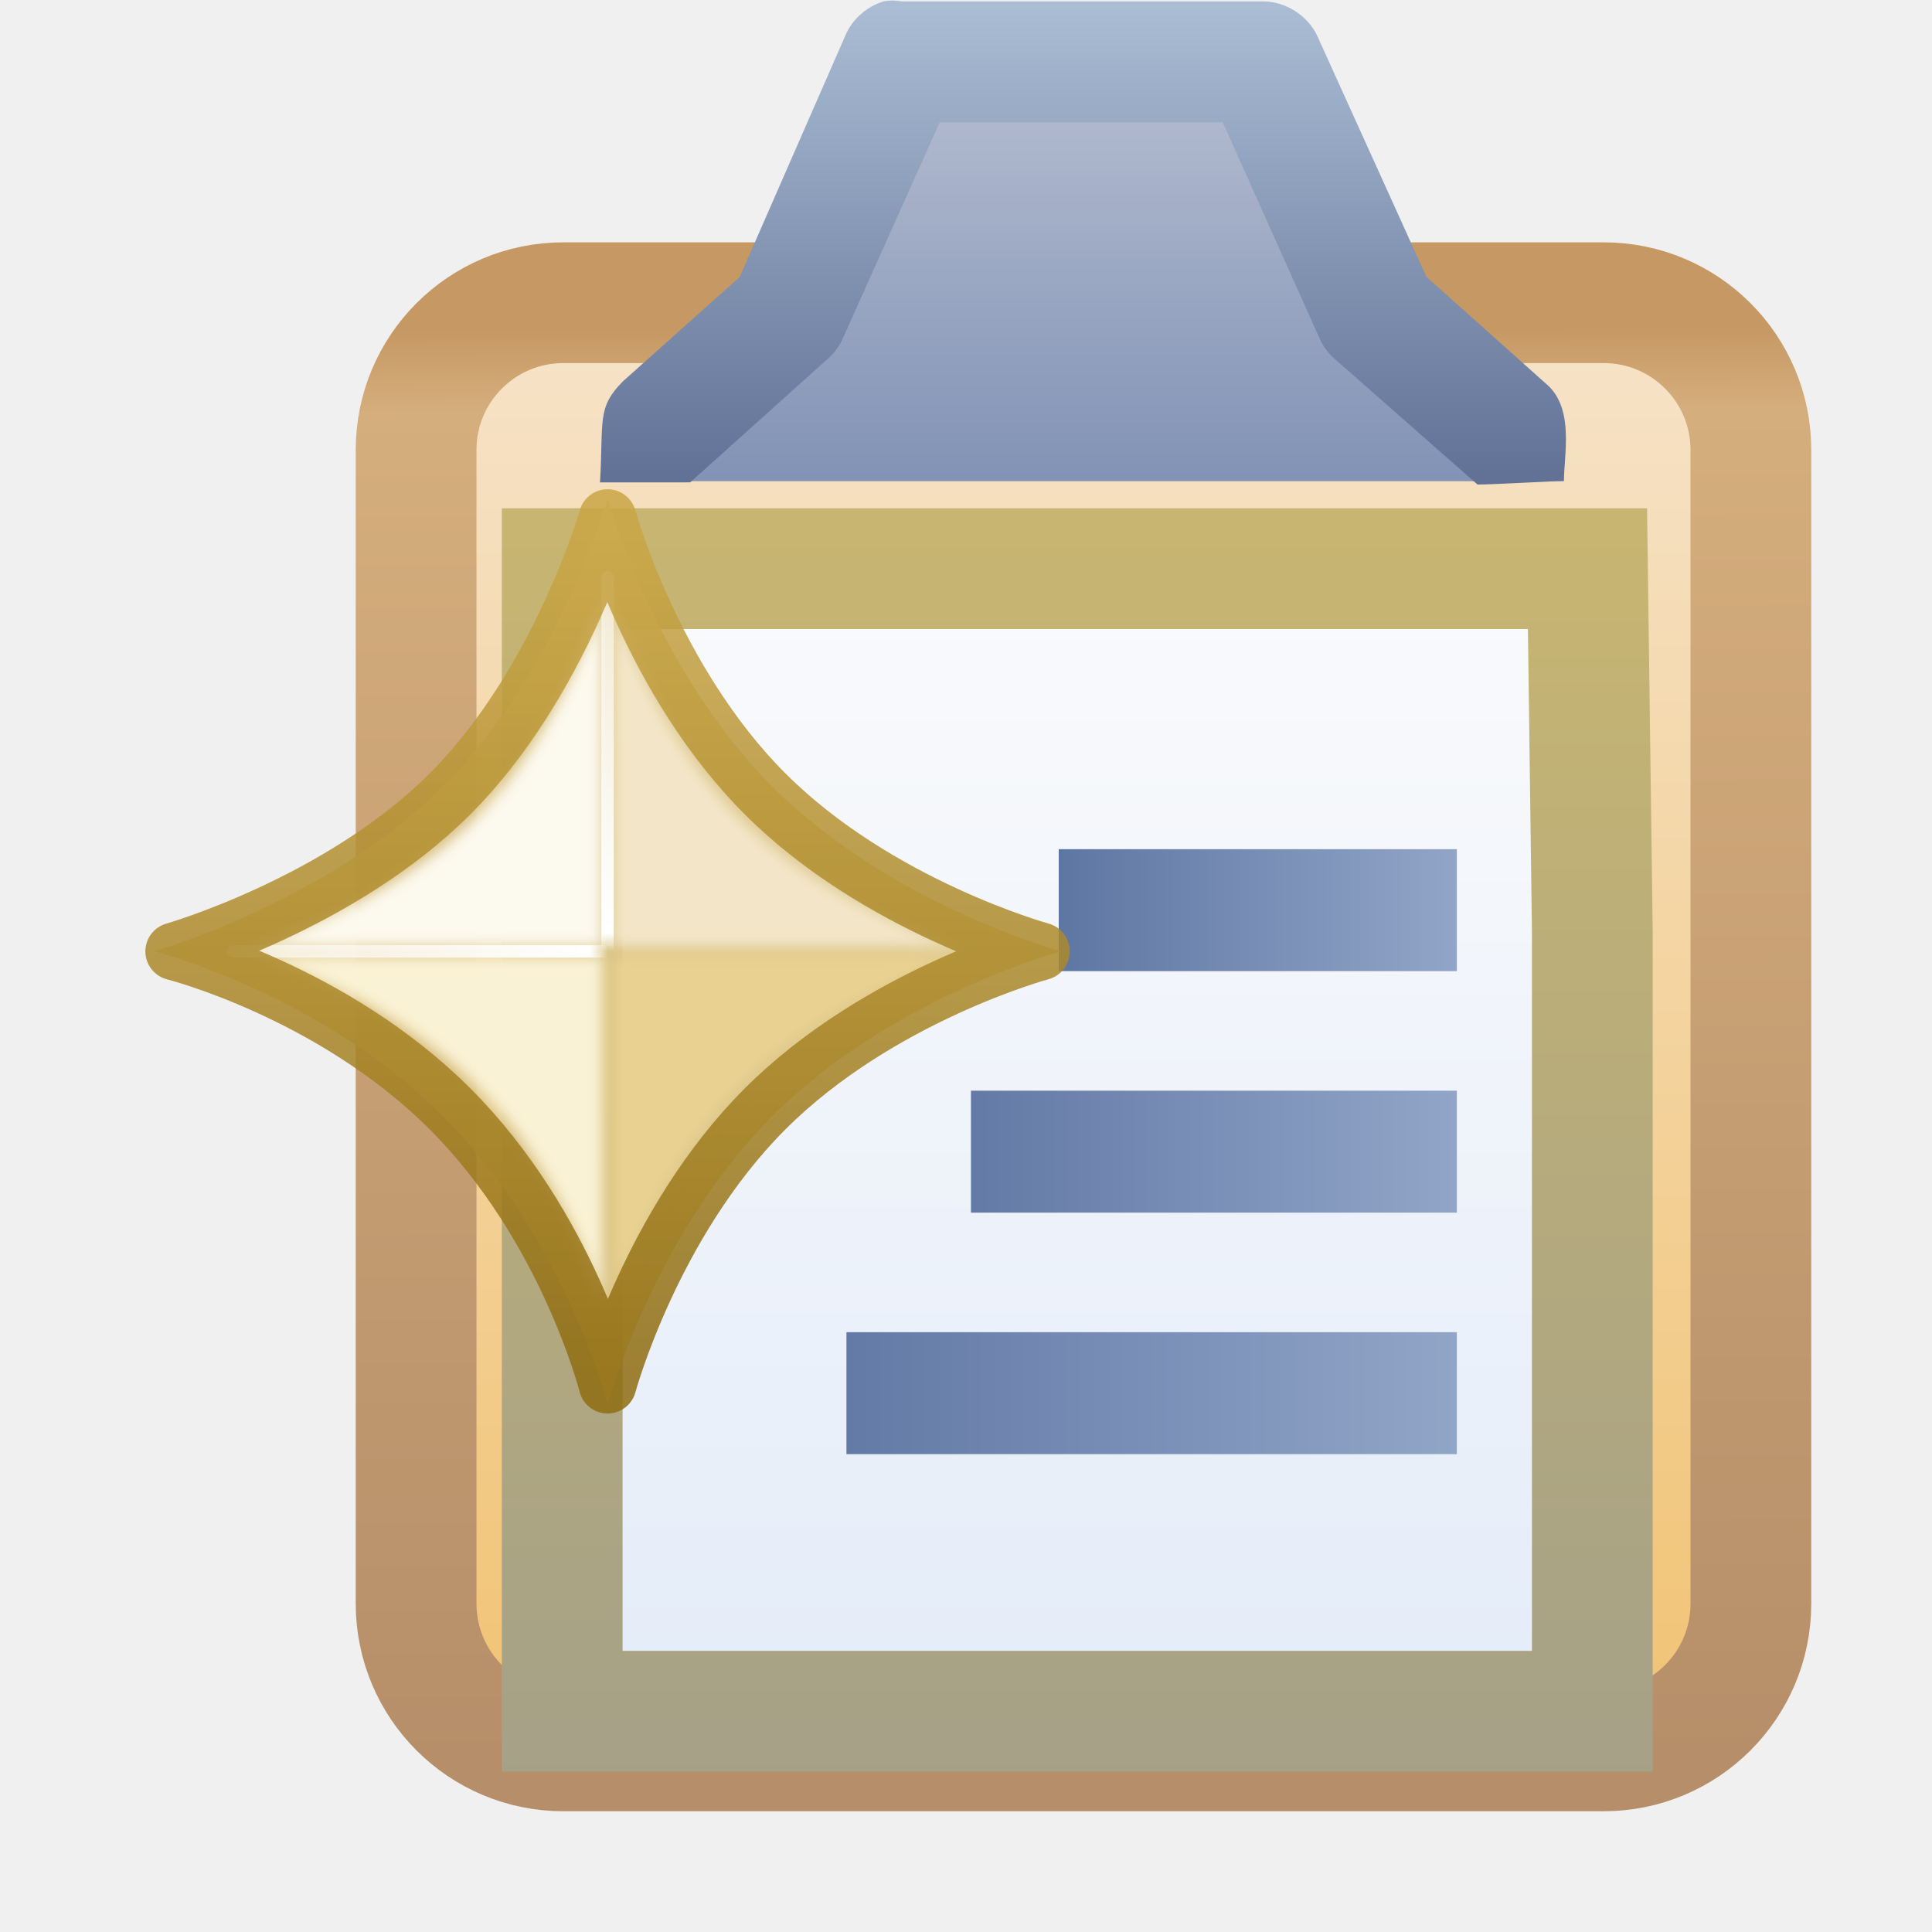
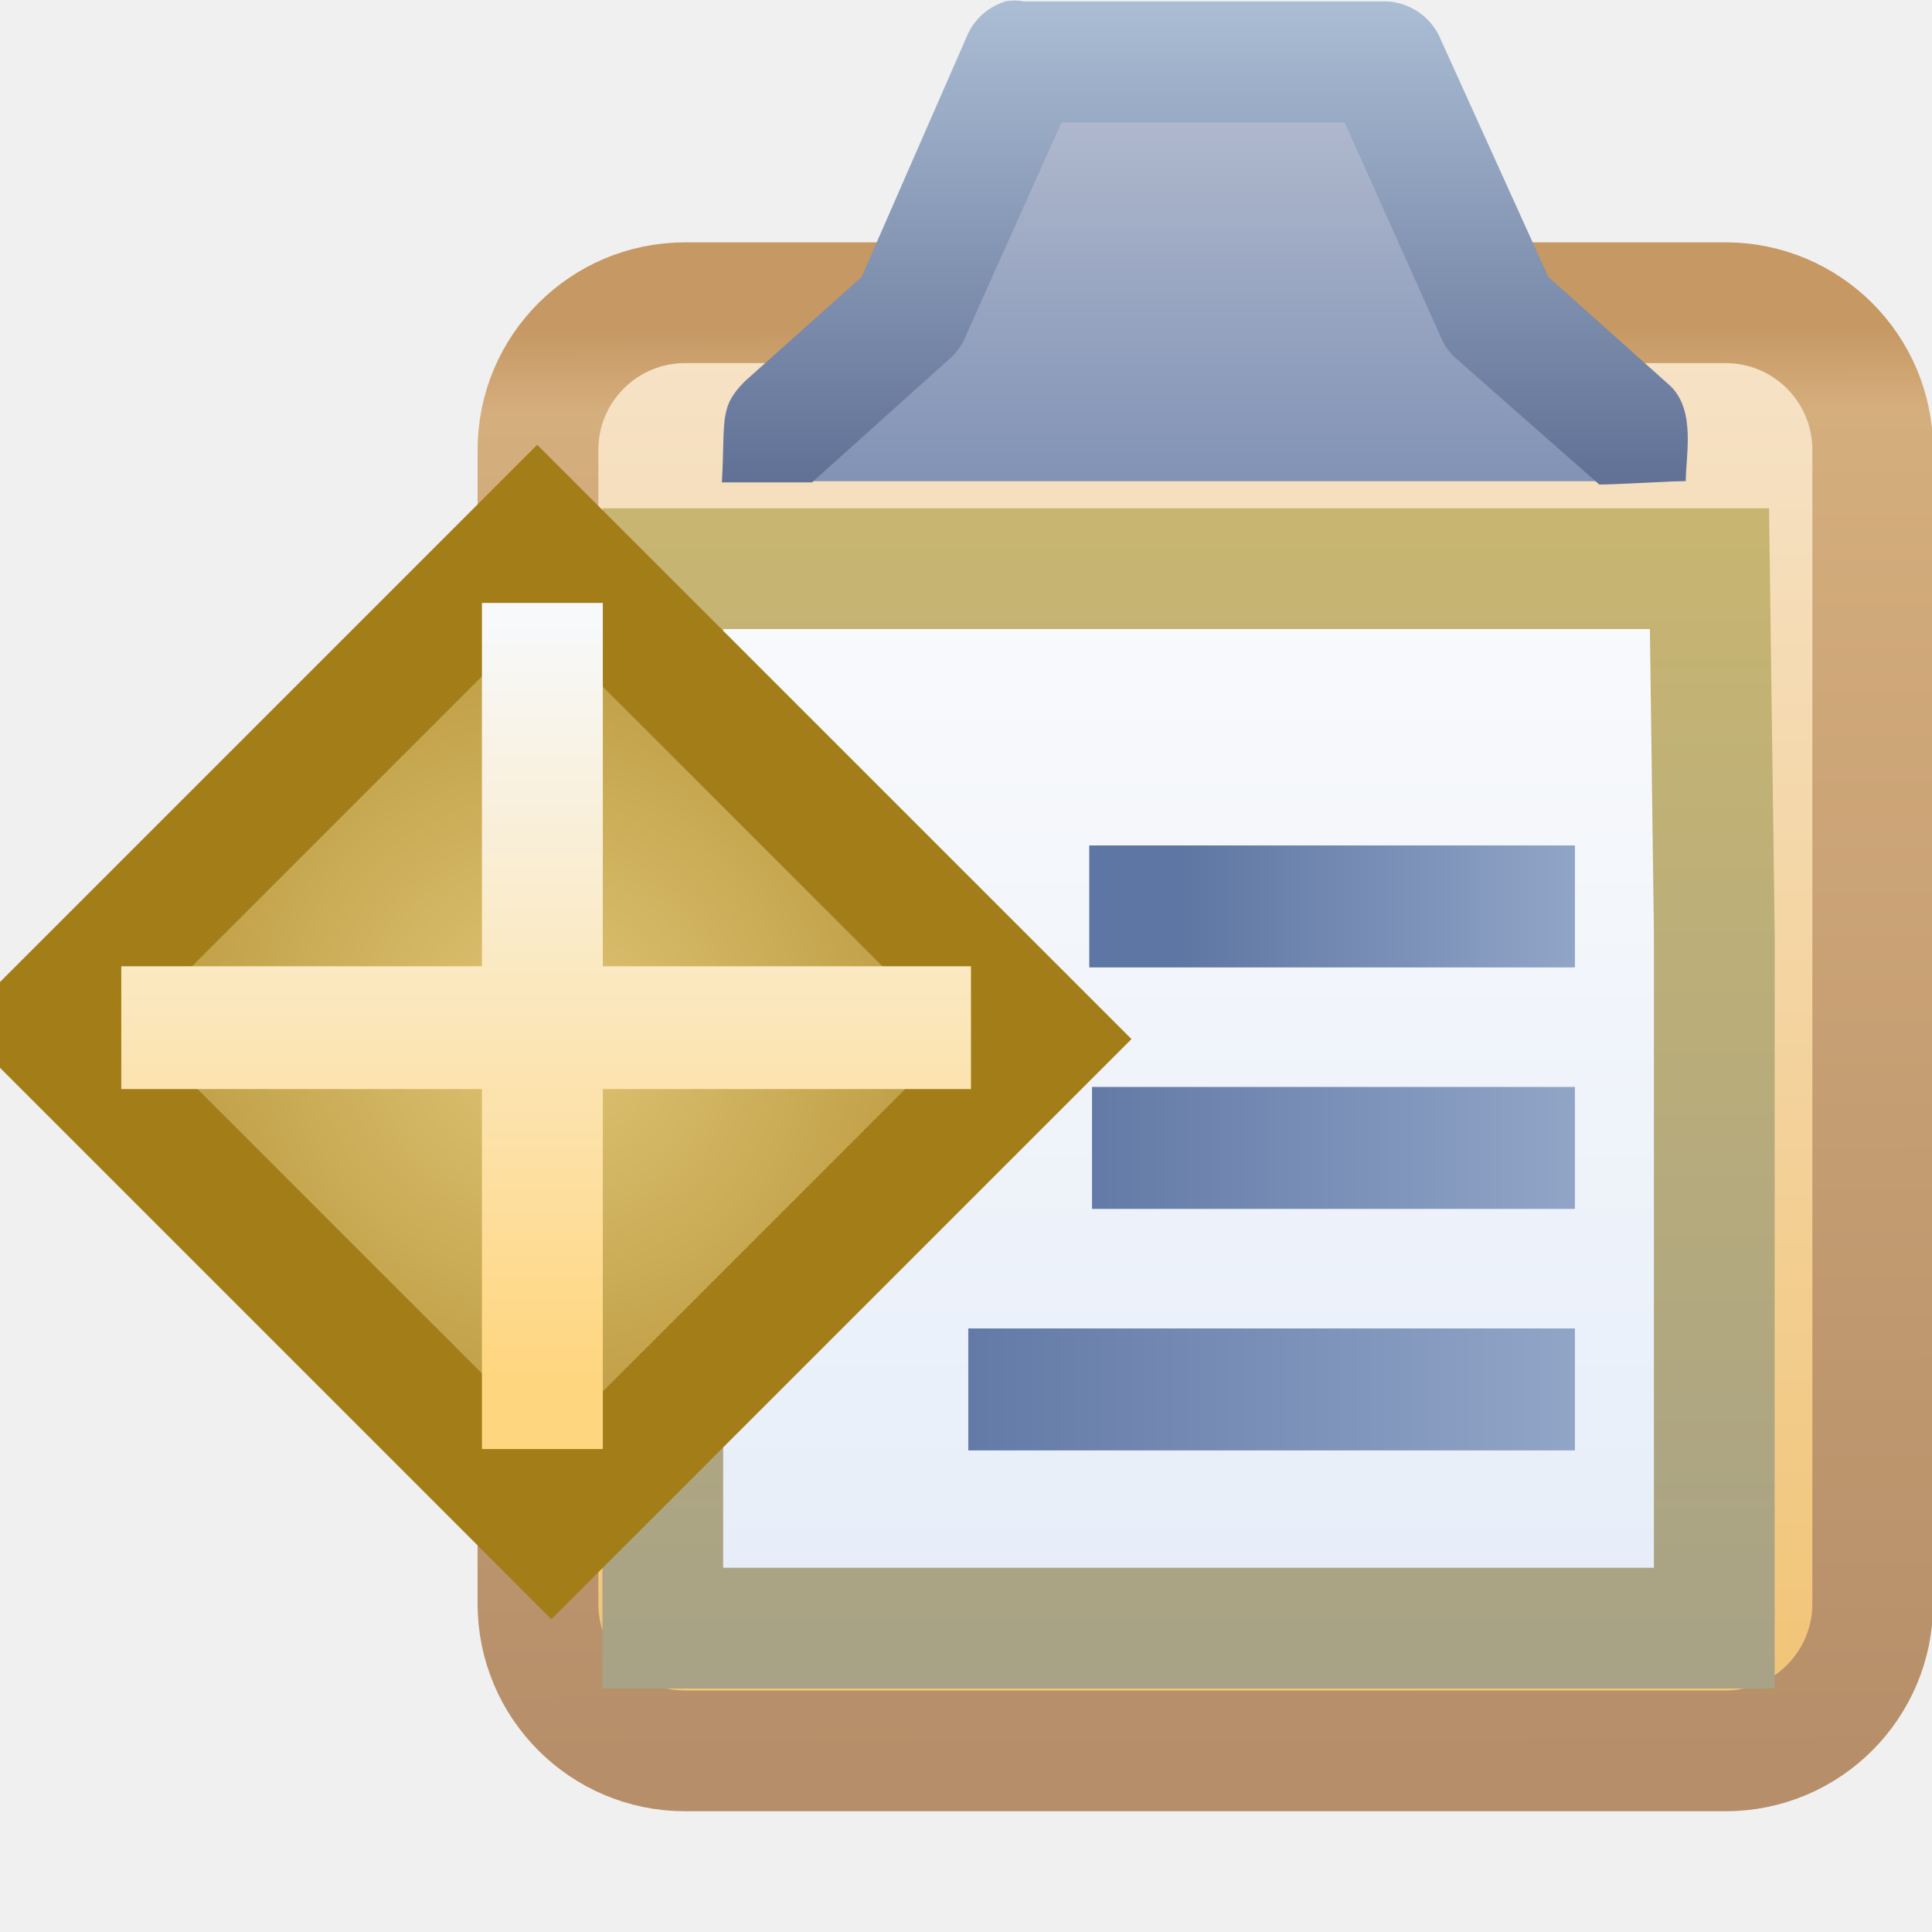
<svg xmlns="http://www.w3.org/2000/svg" xmlns:xlink="http://www.w3.org/1999/xlink" width="16" height="16" id="svg2" version="1.1">
  <defs id="defs4">
+     <linearGradient id="linearGradient4528">
+       <stop style="stop-color:#e0c576;stop-opacity:1;" offset="0" id="stop4530" />
+       <stop style="stop-color:#9e7916;stop-opacity:1" offset="1" id="stop4532" />
+     </linearGradient>
    <linearGradient id="linearGradient4845">
      <stop style="stop-color:#afb8cd;stop-opacity:1;" offset="0" id="stop4847" />
      <stop style="stop-color:#8192b5;stop-opacity:1" offset="1" id="stop4849" />
    </linearGradient>
    <linearGradient id="linearGradient4837">
      <stop style="stop-color:#acbfd5;stop-opacity:1;" offset="0" id="stop4839" />
      <stop style="stop-color:#627297;stop-opacity:1" offset="1" id="stop4841" />
    </linearGradient>
    <linearGradient id="linearGradient4784">
      <stop style="stop-color:#b68e69;stop-opacity:1" offset="0" id="stop4786" />
      <stop id="stop4792" offset="0.942" style="stop-color:#d5ae7d;stop-opacity:1" />
      <stop style="stop-color:#c69863;stop-opacity:1" offset="1" id="stop4788" />
    </linearGradient>
    <linearGradient id="linearGradient4767">
      <stop style="stop-color:#f1c373;stop-opacity:1" offset="0" id="stop4769" />
      <stop style="stop-color:#f6e3c9;stop-opacity:1" offset="1" id="stop4771" />
    </linearGradient>
-     <linearGradient xlink:href="#linearGradient4767" id="linearGradient4774" x1="-12" y1="1050.995" x2="-12" y2="1038.866" gradientUnits="userSpaceOnUse" gradientTransform="translate(21.96875,0)" />
-     <linearGradient xlink:href="#linearGradient4784" id="linearGradient4790" x1="-17.312" y1="1050.945" x2="-17.344" y2="1039.084" gradientUnits="userSpaceOnUse" gradientTransform="translate(21.96875,0)" />
-     <linearGradient xlink:href="#linearGradient4837" id="linearGradient4843" x1="-11.376" y1="1036.296" x2="-11.376" y2="1040.278" gradientUnits="userSpaceOnUse" gradientTransform="translate(21.96875,0)" />
-     <linearGradient xlink:href="#linearGradient4845" id="linearGradient4851" x1="-12.922" y1="1037.323" x2="-12.922" y2="1040.391" gradientUnits="userSpaceOnUse" gradientTransform="translate(21.96875,0)" />
-     <linearGradient gradientTransform="translate(-4,-2)" gradientUnits="userSpaceOnUse" y2="1051.838" x2="9.895" y1="1039.153" x1="9.895" id="linearGradient5000-6" xlink:href="#linearGradient4994-7" />
-     <linearGradient gradientTransform="translate(-4,-2)" gradientUnits="userSpaceOnUse" y2="1052.323" x2="10.545" y1="1038.578" x1="10.545" id="linearGradient4908" xlink:href="#linearGradient4902" />
-     <linearGradient gradientTransform="matrix(0.7229353,0,0,1,-13.97189,-4.125)" gradientUnits="userSpaceOnUse" y2="1047.857" x2="14" y1="1047.857" x1="7.007" id="linearGradient4871" xlink:href="#linearGradient5147" />
-     <linearGradient gradientTransform="matrix(0.5754653,0,0,1,-12.93856,-4.125)" gradientUnits="userSpaceOnUse" y2="1045.857" x2="14" y1="1045.857" x1="7.007" id="linearGradient4869" xlink:href="#linearGradient4861" />
-     <linearGradient gradientTransform="matrix(0.8257173,0,0,1,-14.69209,-4.125)" gradientUnits="userSpaceOnUse" y2="1043.857" x2="11" y1="1043.857" x1="7.007" id="linearGradient4867" xlink:href="#linearGradient4877" />
    <linearGradient id="linearGradient4861">
      <stop id="stop4863" offset="0" style="stop-color:#91a5c7;stop-opacity:1;" />
      <stop id="stop4865" offset="1" style="stop-color:#637aa7;stop-opacity:1" />
    </linearGradient>
    <linearGradient id="linearGradient4877">
      <stop style="stop-color:#91a5c7;stop-opacity:1;" offset="0" id="stop4879" />
      <stop style="stop-color:#5e76a3;stop-opacity:1" offset="1" id="stop4881" />
    </linearGradient>
    <linearGradient id="linearGradient4902">
      <stop id="stop4904" offset="0" style="stop-color:#c7b571;stop-opacity:1;" />
      <stop id="stop4906" offset="1" style="stop-color:#9a9a8f;stop-opacity:1" />
    </linearGradient>
    <linearGradient id="linearGradient4994-7">
      <stop id="stop4996-7" offset="0" style="stop-color:#f9fafc;stop-opacity:1;" />
      <stop id="stop4998-4" offset="1" style="stop-color:#dce7f7;stop-opacity:1" />
    </linearGradient>
    <linearGradient id="linearGradient5147">
      <stop style="stop-color:#91a5c7;stop-opacity:1;" offset="0" id="stop5149" />
      <stop style="stop-color:#637aa7;stop-opacity:1" offset="1" id="stop5151" />
    </linearGradient>
    <mask id="mask8465-1" maskUnits="userSpaceOnUse">
      <path id="path8467-7" d="m 2.006,1041.372 0,0.5 0,11.031 0,0.5 0.5,0 12.938,0 0.5,0 0,-0.5 0,-11.031 0,-0.5 -0.5,0 -12.938,0 -0.5,0 z" style="font-size:medium;font-style:normal;font-variant:normal;font-weight:normal;font-stretch:normal;text-indent:0;text-align:start;text-decoration:none;line-height:normal;letter-spacing:normal;word-spacing:normal;text-transform:none;direction:ltr;block-progression:tb;writing-mode:lr-tb;text-anchor:start;baseline-shift:baseline;color:#000000;fill:#ffffff;fill-opacity:1;fill-rule:nonzero;stroke:none;stroke-width:1;marker:none;visibility:visible;display:inline;overflow:visible;enable-background:accumulate;font-family:Sans;-inkscape-font-specification:Sans" />
    </mask>
-     <filter color-interpolation-filters="sRGB" height="1.48" y="-0.24" width="1.48" x="-0.24" id="filter8410-0">
-       <feGaussianBlur id="feGaussianBlur8412-4" stdDeviation="1.465" />
-     </filter>
-     <filter id="filter7474-3-2-7-6" color-interpolation-filters="sRGB">
-       <feGaussianBlur id="feGaussianBlur7476-5-5-6-7" stdDeviation="0.115" />
-     </filter>
-     <filter id="filter7486-6-6-5-1" color-interpolation-filters="sRGB">
-       <feGaussianBlur id="feGaussianBlur7488-95-0-1-0" stdDeviation="0.115" />
-     </filter>
-     <filter id="filter7478-9-8-2-0" color-interpolation-filters="sRGB">
-       <feGaussianBlur id="feGaussianBlur7480-8-8-9-3" stdDeviation="0.115" />
-     </filter>
-     <filter id="filter7482-8-1-5-8" color-interpolation-filters="sRGB">
-       <feGaussianBlur id="feGaussianBlur7484-3-5-6-4" stdDeviation="0.115" />
-     </filter>
    <linearGradient id="linearGradient7540-2-3-8-0">
      <stop style="stop-color:#ffffff;stop-opacity:0.502" offset="0" id="stop7542-8-7-5-1" />
      <stop id="stop7544-8-2-0-1" offset="0.476" style="stop-color:#ffffff;stop-opacity:1" />
      <stop id="stop7546-1-7-9-4" offset="0.5" style="stop-color:#ffffff;stop-opacity:0" />
      <stop style="stop-color:#ffffff;stop-opacity:0;" offset="1" id="stop7548-98-9-2-6" />
    </linearGradient>
    <linearGradient id="linearGradient7540-6-33-6-3-0">
      <stop style="stop-color:#ffffff;stop-opacity:0.502" offset="0" id="stop7542-4-4-3-3-7" />
      <stop id="stop7544-5-3-8-5-95" offset="0.476" style="stop-color:#ffffff;stop-opacity:1" />
      <stop id="stop7546-2-9-1-2-22" offset="0.5" style="stop-color:#ffffff;stop-opacity:0" />
      <stop style="stop-color:#ffffff;stop-opacity:0;" offset="1" id="stop7548-9-2-0-9-5" />
    </linearGradient>
-     <linearGradient id="linearGradient7272-66-4-5-5-5-2">
-       <stop id="stop7274-6-0-1-7-4-3" offset="0" style="stop-color:#8f6c10;stop-opacity:1" />
-       <stop id="stop7276-66-6-3-9-1-0" offset="1" style="stop-color:#c9a645;stop-opacity:1" />
+     <linearGradient xlink:href="#linearGradient4767" id="linearGradient3940" gradientUnits="userSpaceOnUse" gradientTransform="translate(21.96875,0)" x1="-12" y1="1050.995" x2="-12" y2="1038.866" />
+     <linearGradient xlink:href="#linearGradient4784" id="linearGradient3942" gradientUnits="userSpaceOnUse" gradientTransform="translate(21.96875,0)" x1="-17.312" y1="1050.945" x2="-17.344" y2="1039.084" />
+     <linearGradient xlink:href="#linearGradient4845" id="linearGradient3944" gradientUnits="userSpaceOnUse" gradientTransform="translate(21.96875,0)" x1="-12.922" y1="1037.323" x2="-12.922" y2="1040.391" />
+     <linearGradient xlink:href="#linearGradient4837" id="linearGradient3946" gradientUnits="userSpaceOnUse" gradientTransform="translate(21.96875,0)" x1="-11.376" y1="1036.296" x2="-11.376" y2="1040.278" />
+     <linearGradient xlink:href="#linearGradient4994-7" id="linearGradient3948" gradientUnits="userSpaceOnUse" gradientTransform="translate(-4,-2)" x1="9.895" y1="1039.153" x2="9.895" y2="1051.838" />
+     <linearGradient xlink:href="#linearGradient4902" id="linearGradient3950" gradientUnits="userSpaceOnUse" gradientTransform="translate(-4,-2)" x1="10.545" y1="1038.578" x2="10.545" y2="1052.323" />
+     <linearGradient xlink:href="#linearGradient4877" id="linearGradient3952" gradientUnits="userSpaceOnUse" gradientTransform="matrix(0.8257173,0,0,1,-14.69209,-4.15625)" x1="7.007" y1="1043.857" x2="11" y2="1043.857" />
+     <linearGradient xlink:href="#linearGradient4861" id="linearGradient3954" gradientUnits="userSpaceOnUse" gradientTransform="matrix(0.5754653,0,0,1,-12.93856,-4.15625)" x1="7.007" y1="1045.857" x2="14" y2="1045.857" />
+     <linearGradient xlink:href="#linearGradient5147" id="linearGradient3956" gradientUnits="userSpaceOnUse" gradientTransform="matrix(0.7229353,0,0,1,-13.97189,-4.15625)" x1="7.007" y1="1047.857" x2="14" y2="1047.857" />
+     <linearGradient id="linearGradient7540-2-3-8-0-1">
+       <stop style="stop-color:#ffffff;stop-opacity:0.502" offset="0" id="stop7542-8-7-5-1-3" />
+       <stop id="stop7544-8-2-0-1-6" offset="0.476" style="stop-color:#ffffff;stop-opacity:1" />
+       <stop id="stop7546-1-7-9-4-7" offset="0.5" style="stop-color:#ffffff;stop-opacity:0" />
+       <stop style="stop-color:#ffffff;stop-opacity:0;" offset="1" id="stop7548-98-9-2-6-6" />
    </linearGradient>
-     <linearGradient xlink:href="#linearGradient7540-2-3-8-0" id="linearGradient11977" gradientUnits="userSpaceOnUse" x1="-22.454" y1="1030.341" x2="-10.16" y2="1030.341" />
-     <linearGradient xlink:href="#linearGradient7540-6-33-6-3-0" id="linearGradient11979" gradientUnits="userSpaceOnUse" gradientTransform="matrix(0,1,-1,0,1014.034,1046.648)" x1="-22.454" y1="1030.341" x2="-10.16" y2="1030.341" />
-     <linearGradient xlink:href="#linearGradient7272-66-4-5-5-5-2" id="linearGradient11981" gradientUnits="userSpaceOnUse" gradientTransform="matrix(0.9558512,0,0,0.9558512,-0.7199206,45.48839)" x1="-15.946" y1="1037.466" x2="-15.946" y2="1023.257" />
+     <linearGradient id="linearGradient7540-6-33-6-3-0-9">
+       <stop style="stop-color:#ffffff;stop-opacity:0.502" offset="0" id="stop7542-4-4-3-3-7-9" />
+       <stop id="stop7544-5-3-8-5-95-1" offset="0.476" style="stop-color:#ffffff;stop-opacity:1" />
+       <stop id="stop7546-2-9-1-2-22-7" offset="0.5" style="stop-color:#ffffff;stop-opacity:0" />
+       <stop style="stop-color:#ffffff;stop-opacity:0;" offset="1" id="stop7548-9-2-0-9-5-3" />
+     </linearGradient>
+     <linearGradient xlink:href="#linearGradient7272-66-4-5-5-5-2-4" id="linearGradient3962-0" gradientUnits="userSpaceOnUse" gradientTransform="matrix(0.9558512,0,0,0.9558512,-1.69576,45.85433)" x1="-15.946" y1="1037.466" x2="-15.946" y2="1023.257" />
+     <linearGradient id="linearGradient7272-66-4-5-5-5-2-4">
+       <stop id="stop7274-6-0-1-7-4-3-2" offset="0" style="stop-color:#8f6c10;stop-opacity:1" />
+       <stop id="stop7276-66-6-3-9-1-0-0" offset="1" style="stop-color:#c9a645;stop-opacity:1" />
+     </linearGradient>
+     <linearGradient id="linearGradient7540-2-3-8-0-1-0">
+       <stop style="stop-color:#ffffff;stop-opacity:0.502" offset="0" id="stop7542-8-7-5-1-3-7" />
+       <stop id="stop7544-8-2-0-1-6-3" offset="0.476" style="stop-color:#ffffff;stop-opacity:1" />
+       <stop id="stop7546-1-7-9-4-7-1" offset="0.5" style="stop-color:#ffffff;stop-opacity:0" />
+       <stop style="stop-color:#ffffff;stop-opacity:0;" offset="1" id="stop7548-98-9-2-6-6-8" />
+     </linearGradient>
+     <linearGradient id="linearGradient7540-6-33-6-3-0-9-2">
+       <stop style="stop-color:#ffffff;stop-opacity:0.502" offset="0" id="stop7542-4-4-3-3-7-9-8" />
+       <stop id="stop7544-5-3-8-5-95-1-6" offset="0.476" style="stop-color:#ffffff;stop-opacity:1" />
+       <stop id="stop7546-2-9-1-2-22-7-2" offset="0.5" style="stop-color:#ffffff;stop-opacity:0" />
+       <stop style="stop-color:#ffffff;stop-opacity:0;" offset="1" id="stop7548-9-2-0-9-5-3-2" />
+     </linearGradient>
+     <linearGradient y2="1023.257" x2="-15.946" y1="1037.466" x1="-15.946" gradientTransform="matrix(0.9558512,0,0,0.9558512,-1.69576,45.85433)" gradientUnits="userSpaceOnUse" id="linearGradient4023-8" xlink:href="#linearGradient7272-66-4-5-5-5-2-4-5" />
+     <linearGradient id="linearGradient7272-66-4-5-5-5-2-4-5">
+       <stop id="stop7274-6-0-1-7-4-3-2-7" offset="0" style="stop-color:#8f6c10;stop-opacity:1" />
+       <stop id="stop7276-66-6-3-9-1-0-0-6" offset="1" style="stop-color:#c9a645;stop-opacity:1" />
+     </linearGradient>
+     <mask id="mask8465-1-5" maskUnits="userSpaceOnUse">
+       <path id="path8467-7-7" d="m 2.006,1041.372 0,0.5 0,11.031 0,0.5 0.5,0 12.938,0 0.5,0 0,-0.5 0,-11.031 0,-0.5 -0.5,0 -12.938,0 -0.5,0 z" style="font-size:medium;font-style:normal;font-variant:normal;font-weight:normal;font-stretch:normal;text-indent:0;text-align:start;text-decoration:none;line-height:normal;letter-spacing:normal;word-spacing:normal;text-transform:none;direction:ltr;block-progression:tb;writing-mode:lr-tb;text-anchor:start;baseline-shift:baseline;color:#000000;fill:#ffffff;fill-opacity:1;fill-rule:nonzero;stroke:none;stroke-width:1;marker:none;visibility:visible;display:inline;overflow:visible;enable-background:accumulate;font-family:Sans;-inkscape-font-specification:Sans" />
+     </mask>
+     <linearGradient id="linearGradient3955-1">
+       <stop id="stop3957-5" offset="0" style="stop-color:#c38536;stop-opacity:1" />
+       <stop style="stop-color:#f2dc91;stop-opacity:1" offset="0.154" id="stop3959-27" />
+       <stop style="stop-color:#fbdc8b;stop-opacity:1" offset="0.5" id="stop3961-61" />
+       <stop id="stop3963-4" offset="0.75" style="stop-color:#e6bd7a;stop-opacity:1" />
+       <stop id="stop3965-2" offset="1" style="stop-color:#ba772f;stop-opacity:1" />
+     </linearGradient>
+     <filter height="1.38" y="-0.19" width="1.342" x="-0.171" id="filter19612">
+       <feGaussianBlur id="feGaussianBlur19614" stdDeviation="0.742" />
+     </filter>
+     <mask id="mask18836" maskUnits="userSpaceOnUse">
+       <path id="path18838" d="m 1.031,1036.362 0,0.438 0,11.188 0,0.406 0.438,0 8.125,0 0.438,0 0,-0.406 0,-8.188 0,-0.188 -0.156,-0.125 -3.125,-3 -0.125,-0.125 -0.156,0 -5,0 -0.438,0 z" style="font-size:medium;font-style:normal;font-variant:normal;font-weight:normal;font-stretch:normal;text-indent:0;text-align:start;text-decoration:none;line-height:normal;letter-spacing:normal;word-spacing:normal;text-transform:none;direction:ltr;block-progression:tb;writing-mode:lr-tb;text-anchor:start;baseline-shift:baseline;color:#000000;fill:#ffffff;fill-opacity:1;stroke:none;stroke-width:0.863;marker:none;visibility:visible;display:inline;overflow:visible;enable-background:accumulate;font-family:Sans;-inkscape-font-specification:Sans" />
+     </mask>
+     <linearGradient id="linearGradient6281-8">
+       <stop id="stop6283-0" offset="0" style="stop-color:#f7f9fb;stop-opacity:1" />
+       <stop id="stop6285-5" offset="1" style="stop-color:#ffd680;stop-opacity:1" />
+     </linearGradient>
+     <linearGradient xlink:href="#linearGradient6281-8-0" id="linearGradient6273-3-6" gradientUnits="userSpaceOnUse" gradientTransform="matrix(2.149615,0,0,2.149615,9.895319,1035.534)" x1="0.938" y1="4.844" x2="0.938" y2="7.549" />
+     <linearGradient id="linearGradient6281-8-0">
+       <stop id="stop6283-0-2" offset="0" style="stop-color:#f7f9fb;stop-opacity:1" />
+       <stop id="stop6285-5-0" offset="1" style="stop-color:#ffd680;stop-opacity:1" />
+     </linearGradient>
+     <linearGradient id="linearGradient6281-8-0-1">
+       <stop id="stop6283-0-2-2" offset="0" style="stop-color:#f7f9fb;stop-opacity:1" />
+       <stop id="stop6285-5-0-9" offset="1" style="stop-color:#ffd680;stop-opacity:1" />
+     </linearGradient>
+     <radialGradient xlink:href="#linearGradient4528-9" id="radialGradient4534-5" cx="-757.205" cy="-738.838" fx="-757.205" fy="-738.838" r="3.48" gradientTransform="matrix(1.850818,-8.813921e-6,8.4531434e-6,1.775059,644.2498,572.6361)" gradientUnits="userSpaceOnUse" />
+     <linearGradient id="linearGradient4528-9">
+       <stop style="stop-color:#e0c576;stop-opacity:1;" offset="0" id="stop4530-0" />
+       <stop style="stop-color:#9e7916;stop-opacity:1" offset="1" id="stop4532-7" />
+     </linearGradient>
+     <linearGradient xlink:href="#linearGradient6281-8-0-1-6" id="linearGradient4526-2" gradientUnits="userSpaceOnUse" gradientTransform="matrix(2.319989,0,0,2.319989,10.19969,1043.185)" x1="0.938" y1="4.844" x2="0.938" y2="7.549" />
+     <linearGradient id="linearGradient6281-8-0-1-6">
+       <stop id="stop6283-0-2-2-1" offset="0" style="stop-color:#f7f9fb;stop-opacity:1" />
+       <stop id="stop6285-5-0-9-7" offset="1" style="stop-color:#ffd680;stop-opacity:1" />
+     </linearGradient>
+     <linearGradient xlink:href="#linearGradient4877" id="linearGradient4600" gradientUnits="userSpaceOnUse" gradientTransform="matrix(0.8257173,0,0,1,-14.69209,-4.15625)" x1="7.007" y1="1043.857" x2="11" y2="1043.857" />
+     <linearGradient xlink:href="#linearGradient4861" id="linearGradient4602" gradientUnits="userSpaceOnUse" gradientTransform="matrix(0.5754653,0,0,1,-12.93856,-4.15625)" x1="7.007" y1="1045.857" x2="14" y2="1045.857" />
+     <linearGradient xlink:href="#linearGradient5147" id="linearGradient4604" gradientUnits="userSpaceOnUse" gradientTransform="matrix(0.7229353,0,0,1,-13.97189,-4.15625)" x1="7.007" y1="1047.857" x2="14" y2="1047.857" />
  </defs>
  <g id="layer1" style="display:inline" transform="translate(0,-1036.362)">
-     <rect style="fill:url(#linearGradient4774);fill-opacity:1;stroke:url(#linearGradient4790);stroke-width:1;stroke-linecap:butt;stroke-linejoin:miter;stroke-miterlimit:4;stroke-opacity:1;stroke-dasharray:none;stroke-dashoffset:0" id="rect3997" width="11.054" height="11.993" x="3.446" y="1038.869" rx="1.219" ry="1.219" />
-     <path style="fill:url(#linearGradient4851);fill-opacity:1;stroke:none" d="m 4.984,1040.347 1.531,-1.367 0.938,-2.117 1.5,0 1.5,0 0.953,2.117 1.547,1.367" id="path4794" />
-     <path style="font-size:medium;font-style:normal;font-variant:normal;font-weight:normal;font-stretch:normal;text-indent:0;text-align:start;text-decoration:none;line-height:normal;letter-spacing:normal;word-spacing:normal;text-transform:none;direction:ltr;block-progression:tb;writing-mode:lr-tb;text-anchor:start;baseline-shift:baseline;color:#000000;fill:url(#linearGradient4843);fill-opacity:1;fill-rule:nonzero;stroke:none;stroke-width:1px;marker:none;visibility:visible;display:inline;overflow:visible;enable-background:accumulate;font-family:Sans;-inkscape-font-specification:Sans" d="m 7.313,1036.375 c -0.138,0.043 -0.256,0.148 -0.312,0.281 l -0.875,2 -0.966,0.863 c -0.219,0.219 -0.161,0.325 -0.191,0.838 0.205,0 0.485,0 0.747,-3e-4 l 1.129,-1.014 c 0.052,-0.043 0.094,-0.097 0.125,-0.156 l 0.812,-1.812 1.188,0 1.156,0 0.812,1.812 c 0.031,0.06 0.073,0.113 0.125,0.156 l 1.173,1.032 c 0.114,0 0.472,-0.02 0.716,-0.031 0,-0.213 0.083,-0.575 -0.124,-0.782 l -1.015,-0.907 -0.906,-2 c -0.08,-0.164 -0.255,-0.277 -0.438,-0.281 l -1.5,0 -1.5,0 c -0.052,-0.01 -0.105,-0.01 -0.156,0 z" id="path4794-5" />
-     <g style="display:inline" id="layer1-3" transform="translate(3.158915,4.167605)">
-       <path id="rect4001-3" d="m 1.497,1036.904 8.156,0 0.759,3.007 0,6.548 -8.915,0 z" style="fill:url(#linearGradient5000-6);fill-opacity:1;stroke:none;display:inline" />
-       <path id="rect4001" d="m 1.497,1036.904 8.491,0 0.04,3.007 0,6.455 -8.531,0 z" style="fill:none;stroke:url(#linearGradient4908);stroke-width:1;stroke-linecap:butt;stroke-linejoin:miter;stroke-miterlimit:4;stroke-opacity:1;stroke-dashoffset:0" />
-       <rect y="1039.227" x="-8.906" height="1.01" width="3.297" id="rect4001-1" style="fill:url(#linearGradient4867);fill-opacity:1;stroke:none;display:inline" transform="scale(-1,1)" />
-       <rect y="1041.227" x="-8.906" height="1.01" width="4.024" id="rect4001-1-7" style="fill:url(#linearGradient4869);fill-opacity:1;stroke:none;display:inline" transform="scale(-1,1)" />
-       <rect y="1043.227" x="-8.906" height="1.01" width="5.055" id="rect4001-1-7-4" style="fill:url(#linearGradient4871);fill-opacity:1;stroke:none;display:inline" transform="scale(-1,1)" />
-     </g>
-     <g id="g11963" transform="translate(4.8125,9.8125)">
-       <g id="g8461" mask="url(#mask8465-1)" style="display:inline" transform="translate(-13.21355,-8.390046)">
-         <g id="g7590-1-0" transform="matrix(0.5123796,0,0,0.5123796,21.78802,514.8929)" style="fill:#ffffff;stroke:#ffffff;display:inline">
-           <path id="rect6501-1-6-8" d="m -16.307,1023.014 c 0,0 0.755,2.755 2.663,4.663 1.909,1.909 4.663,2.663 4.663,2.663 0,0 -2.739,0.739 -4.663,2.663 -1.924,1.924 -2.663,4.663 -2.663,4.663 0,0 -0.677,-2.677 -2.663,-4.663 -1.987,-1.987 -4.663,-2.663 -4.663,-2.663 0,0 2.802,-0.802 4.663,-2.663 1.862,-1.862 2.663,-4.663 2.663,-4.663 z" style="opacity:0.85;fill:#ffffff;stroke:#ffffff;stroke-width:5.855;stroke-linecap:round;stroke-linejoin:round;stroke-miterlimit:4;stroke-opacity:1;stroke-dasharray:none;display:inline;filter:url(#filter8410-0)" />
+     <g id="g11963" transform="translate(-15.42843,9.8125)">
+       <g style="display:inline" transform="matrix(0.5123796,0,0,0.5123796,8.574475,506.5028)" id="g7590-1">
+         <g id="g3921" transform="translate(41.47315,0)">
+           <rect ry="1.219" rx="1.219" y="1038.869" x="3.446" height="11.993" width="11.054" id="rect3997" style="fill:url(#linearGradient3940);fill-opacity:1;stroke:url(#linearGradient3942);stroke-width:1;stroke-linecap:butt;stroke-linejoin:miter;stroke-miterlimit:4;stroke-opacity:1;stroke-dasharray:none;stroke-dashoffset:0;display:inline" transform="matrix(1.951678,0,0,1.951678,-26.12706,-1007.681)" />
+           <path id="path4794" d="m 4.984,1040.347 1.531,-1.367 0.938,-2.117 1.5,0 1.5,0 0.953,2.117 1.547,1.367" style="fill:url(#linearGradient3944);fill-opacity:1;stroke:none;display:inline" transform="matrix(1.951678,0,0,1.951678,-26.12706,-1007.681)" />
+           <path id="path4794-5" d="m 7.313,1036.375 c -0.138,0.043 -0.256,0.148 -0.312,0.281 l -0.875,2 -0.966,0.863 c -0.219,0.219 -0.161,0.325 -0.191,0.838 0.205,0 0.485,0 0.747,-3e-4 l 1.129,-1.014 c 0.052,-0.043 0.094,-0.097 0.125,-0.156 l 0.812,-1.812 1.188,0 1.156,0 0.812,1.812 c 0.031,0.06 0.073,0.113 0.125,0.156 l 1.173,1.032 c 0.114,0 0.472,-0.02 0.716,-0.031 0,-0.213 0.083,-0.575 -0.124,-0.782 l -1.015,-0.907 -0.906,-2 c -0.08,-0.164 -0.255,-0.277 -0.438,-0.281 l -1.5,0 -1.5,0 c -0.052,-0.01 -0.105,-0.01 -0.156,0 z" style="font-size:medium;font-style:normal;font-variant:normal;font-weight:normal;font-stretch:normal;text-indent:0;text-align:start;text-decoration:none;line-height:normal;letter-spacing:normal;word-spacing:normal;text-transform:none;direction:ltr;block-progression:tb;writing-mode:lr-tb;text-anchor:start;baseline-shift:baseline;color:#000000;fill:url(#linearGradient3946);fill-opacity:1;fill-rule:nonzero;stroke:none;stroke-width:1px;marker:none;visibility:visible;display:inline;overflow:visible;enable-background:accumulate;font-family:Sans;-inkscape-font-specification:Sans" transform="matrix(1.951678,0,0,1.951678,-26.12706,-1007.681)" />
+           <g transform="matrix(1.951678,0,0,1.951678,-19.96188,-999.5473)" id="layer1-3" style="display:inline">
+             <path style="fill:url(#linearGradient3948);fill-opacity:1;stroke:none;display:inline" d="m 1.497,1036.904 8.156,0 0.759,3.007 0,6.267 -8.915,0 z" id="rect4001-3" />
+             <path style="fill:none;stroke:url(#linearGradient3950);stroke-width:1;stroke-linecap:butt;stroke-linejoin:miter;stroke-miterlimit:4;stroke-opacity:1;stroke-dashoffset:0" d="m 1.321,1036.904 8.668,0 0.04,3.007 0,5.767 -8.708,0 z" id="rect4001" />
+             <g id="g4595" transform="matrix(0.9938185,0,0,1,0.02380351,0)">
+               <rect y="1039.196" x="-8.906" height="1.01" width="4.047" id="rect4001-1" style="fill:url(#linearGradient4600);fill-opacity:1;stroke:none;display:inline" transform="scale(-1,1)" />
+               <rect y="1041.196" x="-8.906" height="1.01" width="4.024" id="rect4001-1-7" style="fill:url(#linearGradient4602);fill-opacity:1;stroke:none;display:inline" transform="scale(-1,1)" />
+               <rect y="1043.196" x="-8.906" height="1.01" width="5.055" id="rect4001-1-7-4" style="fill:url(#linearGradient4604);fill-opacity:1;stroke:none;display:inline" transform="scale(-1,1)" />
+             </g>
+           </g>
+           <g id="g3964" />
        </g>
      </g>
-       <g style="display:inline" transform="matrix(0.5123796,0,0,0.5123796,8.574475,506.5028)" id="g7590-1">
-         <path style="opacity:0.85;fill:#d8be79;fill-opacity:1;stroke:none;display:inline" d="m -16.307,1023.014 c 0,0 0.755,2.755 2.663,4.663 1.909,1.909 4.663,2.663 4.663,2.663 0,0 -2.739,0.739 -4.663,2.663 -1.924,1.924 -2.663,4.663 -2.663,4.663 0,0 -0.677,-2.677 -2.663,-4.663 -1.987,-1.987 -4.663,-2.663 -4.663,-2.663 0,0 2.802,-0.802 4.663,-2.663 1.862,-1.862 2.663,-4.663 2.663,-4.663 z" id="rect6501-7" />
-         <path style="fill:#fcf9ee;fill-opacity:1;stroke:none;filter:url(#filter7474-3-2-7-6)" d="m -16.369,1024.515 c 0,0 -0.626,2.202 -2.094,3.67 -1.467,1.467 -3.67,2.094 -3.67,2.094 l 5.763,0 0,-5.763 z" id="rect7280-61" />
-         <path style="fill:#f3e6c8;fill-opacity:1;stroke:none;display:inline;filter:url(#filter7486-6-6-5-1)" d="m -16.244,1024.515 0,5.763 5.763,0 c 0,0 -2.166,-0.589 -3.67,-2.094 -1.504,-1.504 -2.094,-3.67 -2.094,-3.67 z" id="rect7280-8-7" />
-         <path style="fill:#faf2d5;fill-opacity:1;stroke:none;display:inline;filter:url(#filter7478-9-8-2-0)" d="m -22.133,1030.404 c 0,0 2.104,0.528 3.67,2.094 1.566,1.566 2.094,3.67 2.094,3.67 l 0,-5.763 -5.763,0 z" id="rect7280-5-3" />
-         <path style="fill:#e9d291;fill-opacity:1;stroke:none;display:inline;filter:url(#filter7482-8-1-5-8)" d="m -16.244,1030.404 0,5.763 c 0,0 0.577,-2.153 2.094,-3.67 1.517,-1.517 3.67,-2.094 3.67,-2.094 l -5.763,0 z" id="rect7280-6-0" />
-         <path style="fill:none;stroke:url(#linearGradient11977);stroke-width:0.2;stroke-linecap:round;stroke-linejoin:miter;stroke-miterlimit:4;stroke-opacity:1;stroke-dasharray:none" d="m -22.354,1030.341 12.094,0" id="path7490-0" />
-         <path style="fill:none;stroke:url(#linearGradient11979);stroke-width:0.2;stroke-linecap:round;stroke-linejoin:miter;stroke-miterlimit:4;stroke-opacity:1;stroke-dasharray:none;display:inline" d="m -16.307,1024.294 0,12.094" id="path7490-1-2" />
-         <path style="opacity:0.85;fill:none;stroke:url(#linearGradient11981);stroke-width:0.933;stroke-linecap:round;stroke-linejoin:round;stroke-miterlimit:4;stroke-opacity:1;stroke-dasharray:none;display:inline" d="m -16.307,1023.338 c 0,0 0.721,2.633 2.546,4.457 1.824,1.824 4.458,2.546 4.458,2.546 0,0 -2.618,0.707 -4.458,2.546 -1.839,1.839 -2.546,4.457 -2.546,4.457 0,0 -0.647,-2.558 -2.546,-4.457 -1.899,-1.899 -4.458,-2.546 -4.458,-2.546 0,0 2.678,-0.766 4.458,-2.546 1.78,-1.78 2.546,-4.457 2.546,-4.457 z" id="rect6501-1-6" />
+     </g>
+     <g style="display:inline" id="g4514" transform="translate(1.457741,-12.95374)">
+       <g id="g4522" transform="translate(-9.9375,0)">
+         <rect style="fill:url(#radialGradient4534-5);fill-opacity:1;stroke:#a27d18;stroke-width:1.032;stroke-miterlimit:4;stroke-opacity:1;stroke-dasharray:none;display:inline" id="rect3910" width="5.928" height="5.762" x="-760.169" y="-741.719" transform="matrix(-0.7071068,-0.7071068,0.7071068,-0.7071068,0,0)" />
+         <path id="path5581-5-5" d="m 12.471,1054.309 1.001,0 0,3.009 3.049,0 0,1.017 -3.049,0 0,2.981 -1.001,0 0,-2.981 -2.987,0 0,-1.017 2.987,0 z" style="fill:url(#linearGradient4526-2);fill-opacity:1;stroke:none;display:inline" />
      </g>
    </g>
  </g>
</svg>
